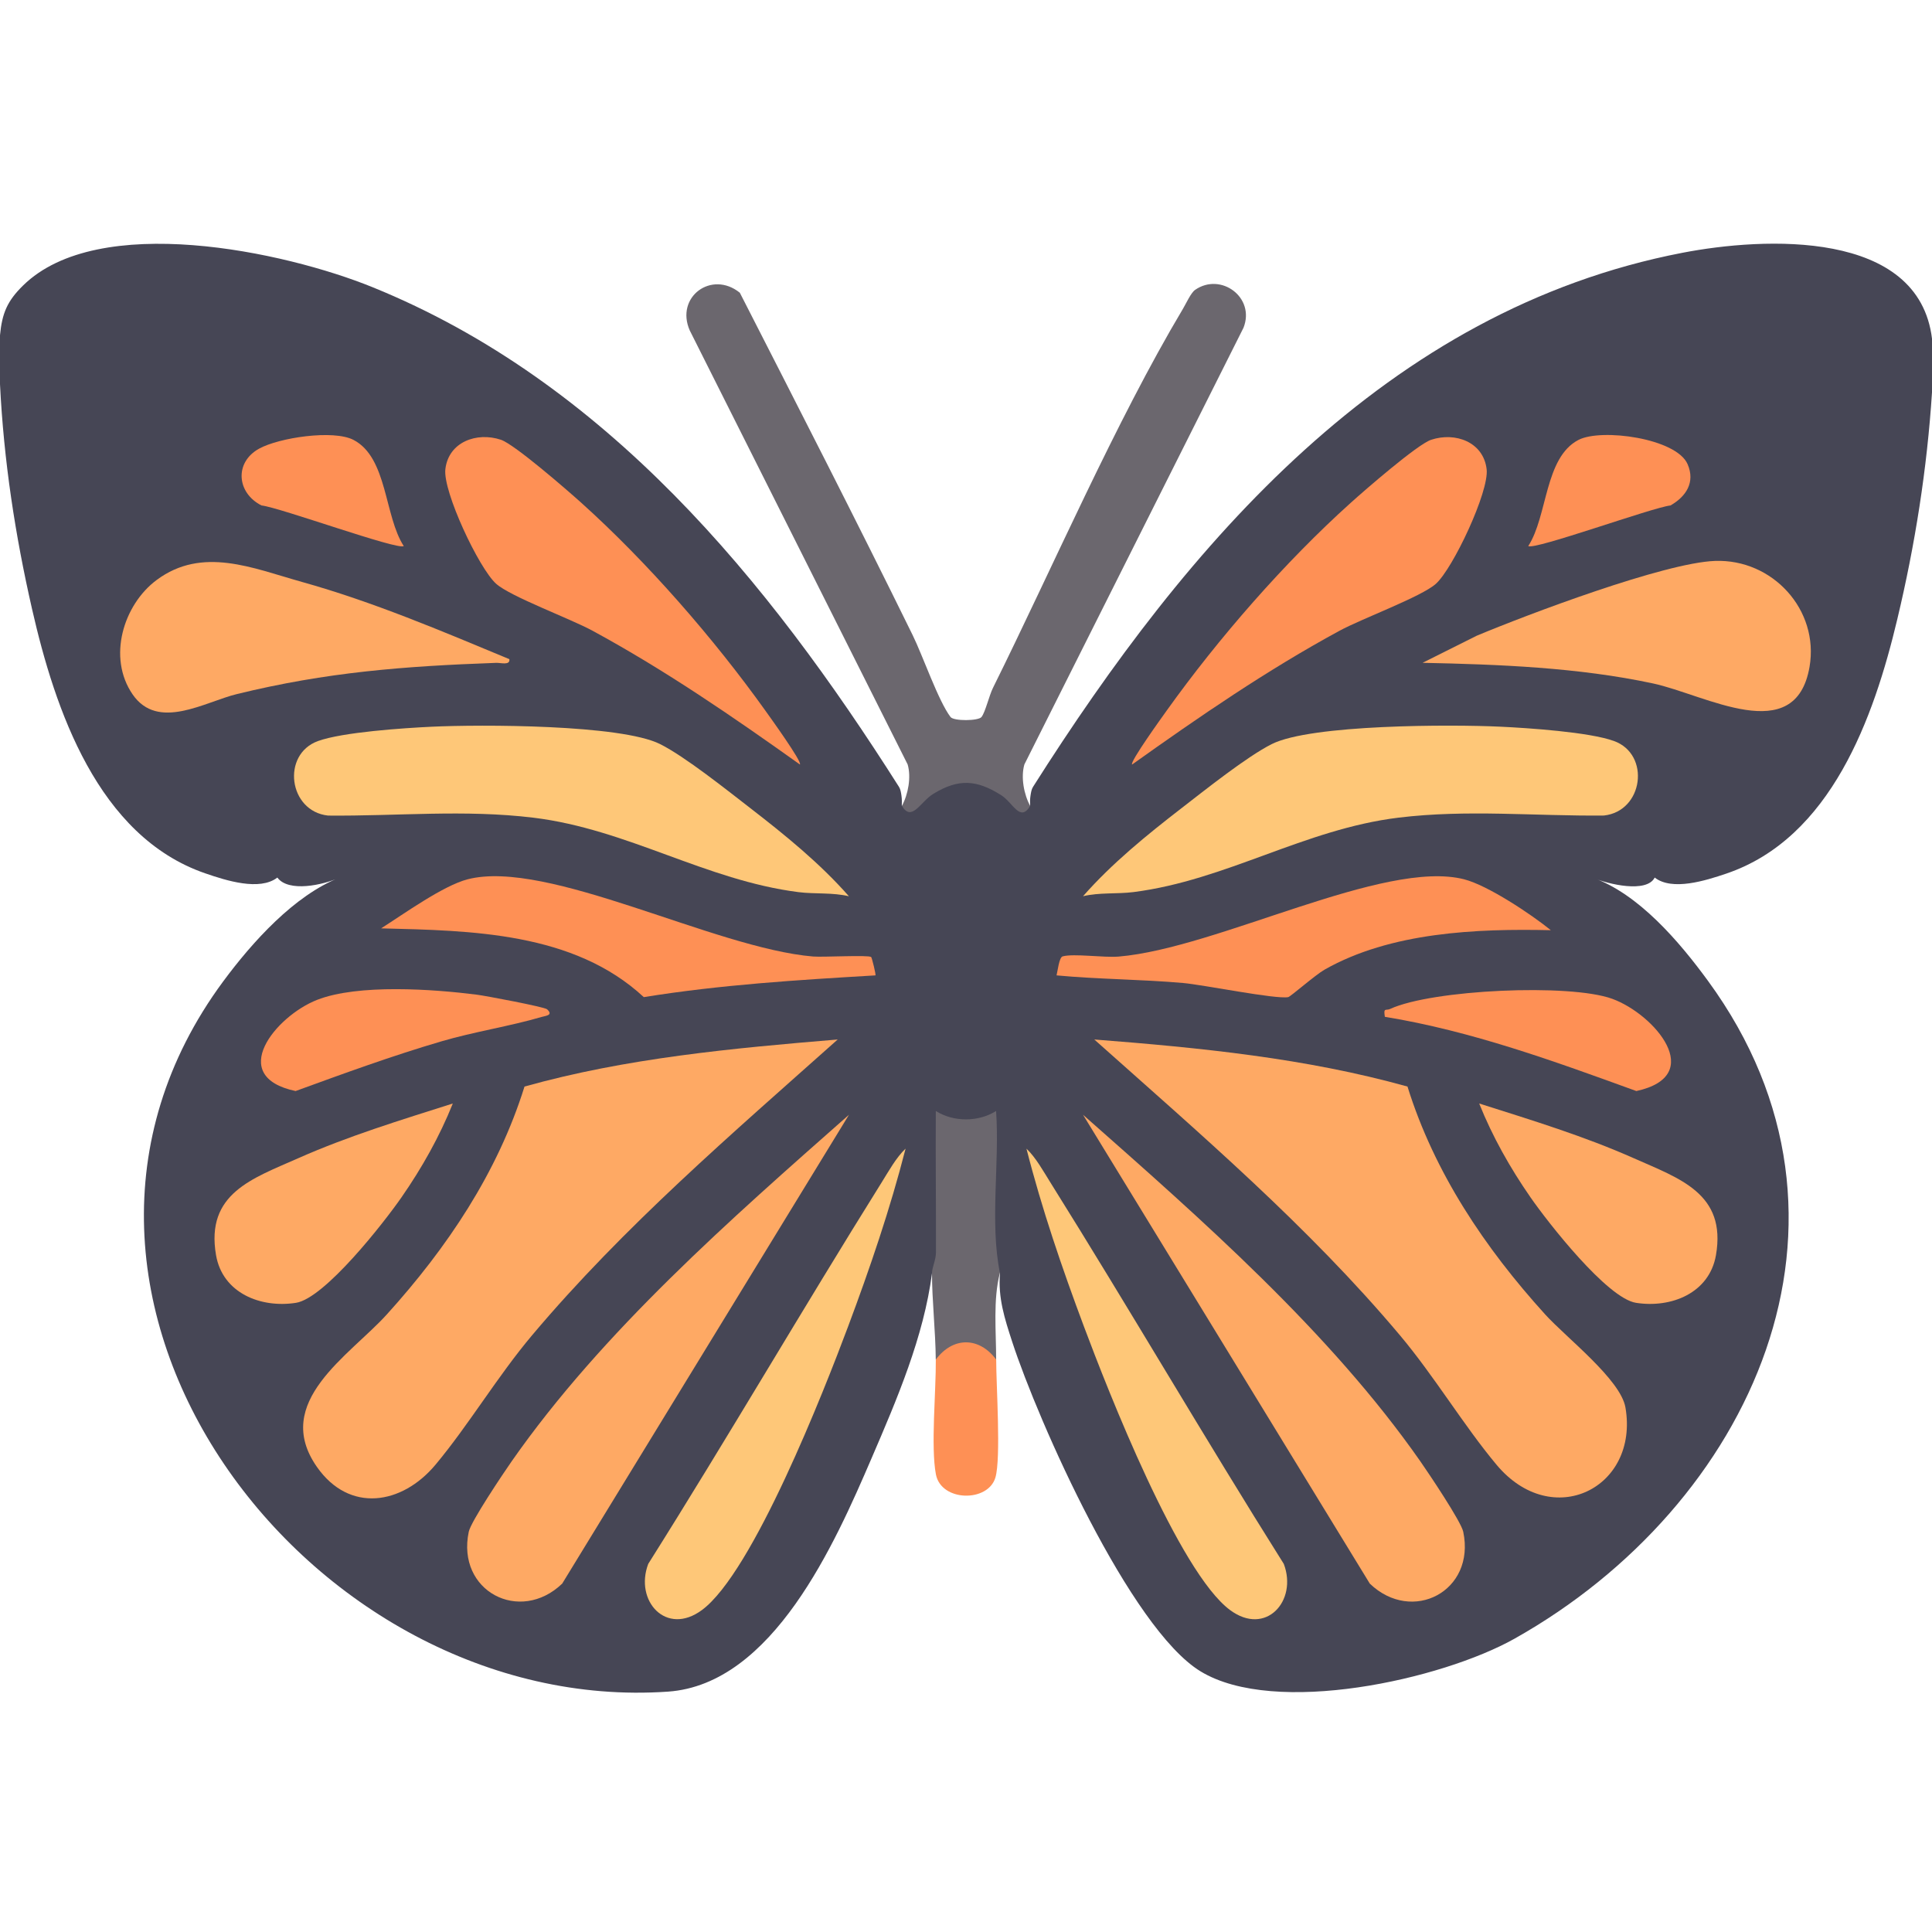
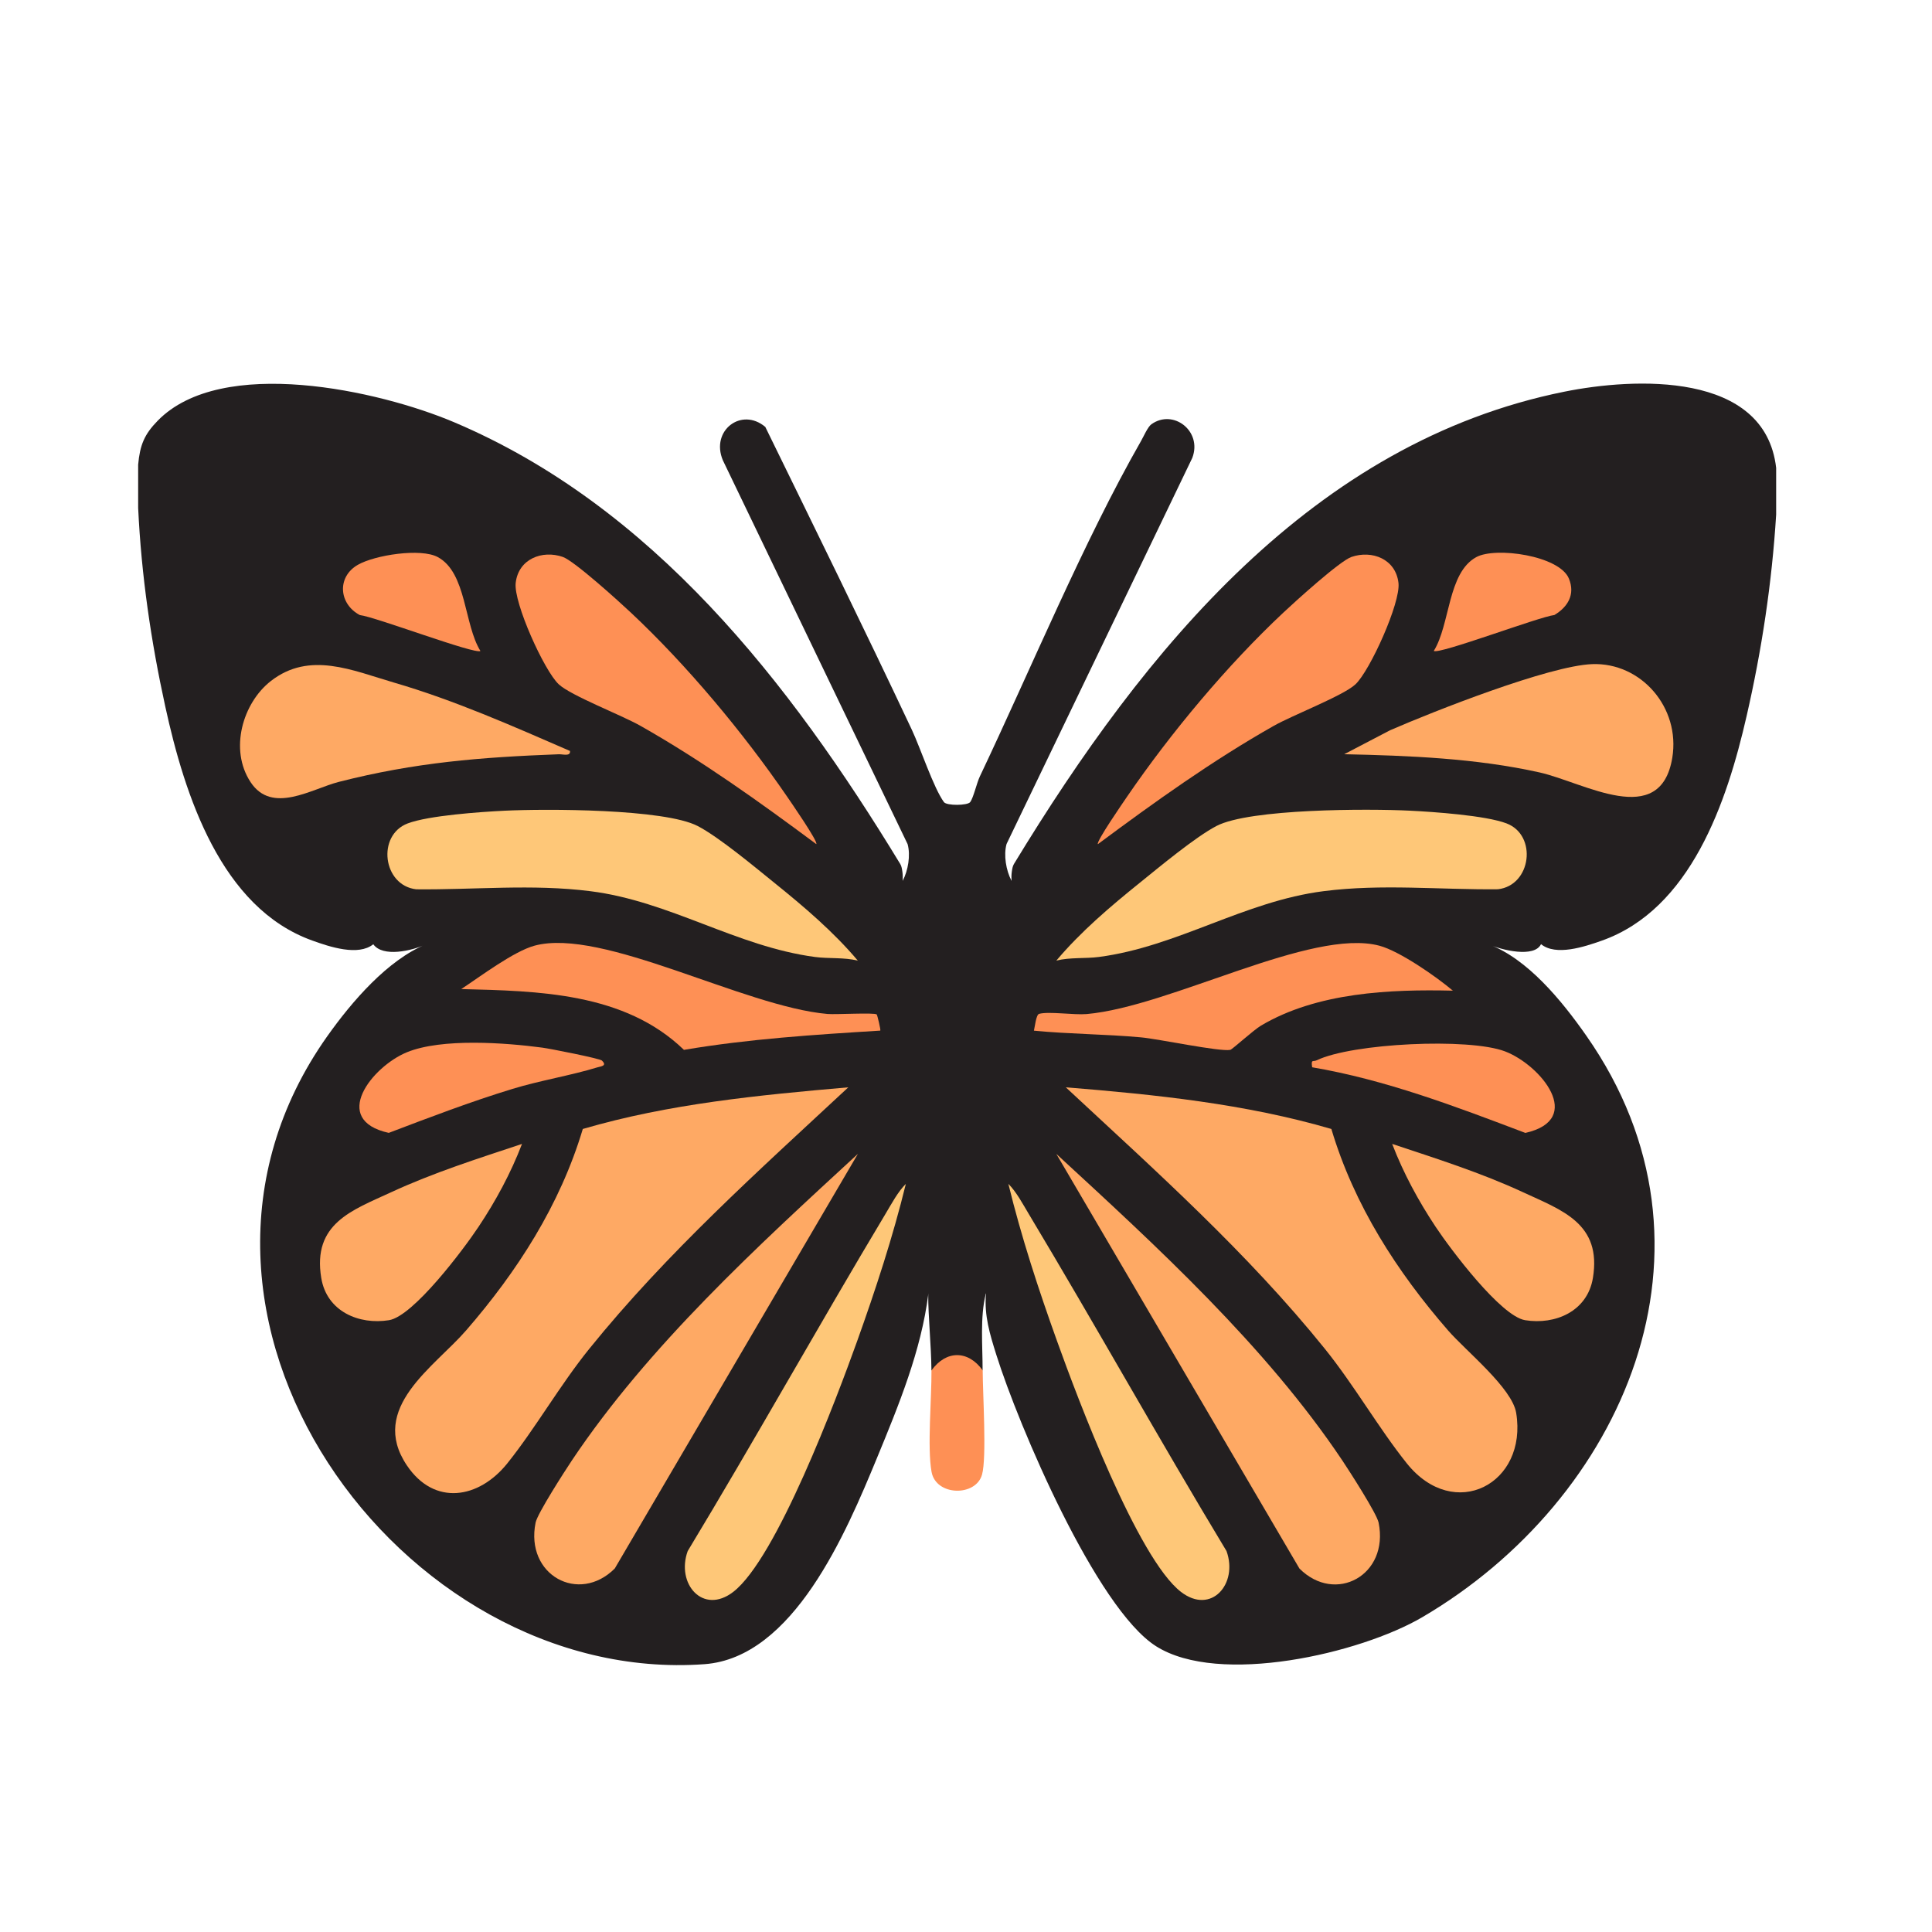
<svg xmlns="http://www.w3.org/2000/svg" id="Layer_1" version="1.1" viewBox="0 0 409.6 409.6">
  <defs>
    <style>
      .st0 {
        fill: #fe9055;
      }

      .st1 {
        fill: #fea964;
      }

      .st2 {
-         fill: #464655;
+         fill: #231f20;
      }

      .st3 {
        fill: #fec778;
      }
- 
-       .st4 {
-         fill: #6b676e;
-       }
    </style>
  </defs>
-   <path class="st2" d="M191.2,170.87l1.8-.35c6.87-8.02,16.9-8.07,23.66.07l1.74.28c-.03-.73-.04-1.45.07-2.16s.21-1.37.54-1.89c32.75-51.67,74.94-101.1,137.64-113.22,17.38-3.36,50.18-5,52.96,18.27v11.18c-1.05,16.34-3.61,32.51-7.37,48.24-4.96,20.82-14.02,46.38-36.25,53.92-4.4,1.49-11.47,3.73-15.18.84-1.68,3.33-9.81,1.46-13.2,0,9.78,3.44,18.41,13.56,24.54,21.96,37.15,50.85,9.16,111.19-41.05,139.4-15.49,8.7-50.78,16.53-66.56,6.94-14.92-9.07-34.39-52.88-39.95-69.89-1.6-4.91-3.03-9.31-2.58-14.57-1.93-1.32-2.74-3.5-2.44-6.53l.1-25.29c-3.14,1.14-6.57,1.14-9.73,0l.07,27.98c-.03,1.74-.49,3.62-2.41,3.83-1.75,13.54-7.45,26.81-12.86,39.37-7.7,17.88-20.87,47.84-43.12,49.39-75.96,5.28-143.6-83.8-94.34-150.52,6.18-8.37,15.11-18.3,24.72-22.07-3.54,1.6-10.83,3.19-13.2,0-3.76,2.9-10.87.63-15.3-.9-22.77-7.85-31.85-34.73-36.72-56.09-3.56-15.62-5.98-31.37-6.78-47.61v-10.38c.45-4.7,1.55-7.26,4.88-10.53,15.96-15.69,55.38-7.26,74.11.35,49.47,20.1,83.76,62.03,111.6,105.93.33.52.43,1.19.53,1.89s.1,1.43.07,2.16Z" />
-   <path class="st1" d="M177.6,220.38c-22.45,20.02-45.34,39.62-64.78,62.69-7.35,8.72-13.47,19.06-20.49,27.46-7.1,8.5-18.26,10.31-25.14.47-9.62-13.75,6.92-23.6,14.82-32.33,12.76-14.1,23.48-30.02,29.19-48.31,21.61-6.06,44.09-8.12,66.4-9.98Z" />
-   <path class="st1" d="M232,220.38c22.33,1.74,44.78,3.94,66.4,9.98,5.69,18.28,16.43,34.24,29.19,48.31,4.46,4.92,16,13.79,17.02,19.74,2.92,17.05-15.5,26.29-27.34,12.12-7.01-8.39-13.15-18.73-20.49-27.46-19.42-23.09-42.33-42.66-64.78-62.69Z" />
-   <path class="st4" d="M191.2,170.87c1.35-2.45,2.01-6.12,1.23-8.8l-46.2-92.02c-3.11-7.1,4.64-12.81,10.62-7.99,12.32,24.13,24.7,48.27,36.64,72.59,2.15,4.37,5.45,13.97,8.03,17.36.68.9,5.91.85,6.57,0,.82-1.07,1.62-4.55,2.43-6.18,12.65-25.51,25.96-56.35,40.28-80.37.66-1.1,1.67-3.38,2.58-4.01,5.45-3.78,12.8,1.61,10.25,8.04l-46.45,92.57c-.78,2.69-.12,6.35,1.23,8.8-2.15,3.55-3.62-.67-6.13-2.26-5.23-3.32-9.09-3.56-14.42-.29-2.75,1.69-4.54,6.03-6.65,2.55Z" />
-   <path class="st3" d="M180,190.02c-3.5-.84-7.22-.44-10.71-.88-19.71-2.51-36.25-13.35-56.19-15.78-14.63-1.78-28.92-.31-43.55-.45-8.39-.91-9.93-12.97-2.14-15.8,5.24-1.9,18.19-2.76,24.15-3.04,10.32-.49,40.05-.49,48.38,3.68,5.28,2.64,14.19,9.76,19.17,13.61,7.35,5.68,14.76,11.7,20.88,18.67Z" />
-   <path class="st3" d="M229.6,190.02c6.13-6.98,13.53-12.99,20.88-18.67,4.97-3.84,13.88-10.96,19.17-13.61,8.33-4.17,38.06-4.17,48.38-3.68,5.96.28,18.91,1.14,24.15,3.04,7.79,2.82,6.25,14.89-2.14,15.8-14.63.15-28.92-1.33-43.55.45-19.94,2.43-36.49,13.27-56.19,15.78-3.49.44-7.2.04-10.71.88Z" />
-   <path class="st1" d="M179.99,236.34l-60.8,99.4c-8.98,8.62-22.46,1.61-19.81-10.99.46-2.19,7.31-12.37,9.07-14.9,19.22-27.53,46.5-51.41,71.54-73.51Z" />
-   <path class="st1" d="M229.61,236.34c25.01,22.09,52.34,46.01,71.54,73.51,1.76,2.53,8.61,12.71,9.07,14.9,2.65,12.61-10.83,19.62-19.81,10.99l-60.8-99.4Z" />
-   <path class="st1" d="M107.99,139.74c.19,1.39-1.82.75-2.79.79-19.58.71-35.9,1.95-54.98,6.62-6.84,1.67-16.73,7.88-22.11.06s-1.95-19,5.09-24.24c9.69-7.21,20.37-2.52,30.8.4,15.1,4.22,29.56,10.38,44,16.38Z" />
-   <path class="st1" d="M301.6,140.52l11.45-5.73c10.88-4.55,39.8-15.48,50.54-15.87,12.22-.45,22.12,10.38,20.05,22.45-2.97,17.26-22.05,5.91-33.21,3.52-15.85-3.39-32.65-4.03-48.82-4.37Z" />
-   <path class="st0" d="M169.59,162.08c-14.21-10.13-28.61-20.02-43.97-28.36-4.77-2.59-17.38-7.23-20.43-9.95-3.66-3.27-11.32-19.58-10.77-24.29.67-5.78,6.64-7.96,11.77-6.25,2.9.97,14.08,10.7,17.02,13.34,14.02,12.61,28.08,28.74,39.04,44.07.9,1.26,7.85,10.89,7.34,11.43Z" />
-   <path class="st0" d="M240.01,162.08c-.51-.54,6.44-10.17,7.34-11.43,10.96-15.33,25.02-31.46,39.04-44.07,2.94-2.65,14.12-12.38,17.02-13.34,5.13-1.71,11.1.47,11.77,6.25.55,4.7-7.11,21.01-10.77,24.29-3.05,2.73-15.66,7.36-20.43,9.95-15.37,8.34-29.77,18.24-43.97,28.36Z" />
-   <path class="st3" d="M191.99,243.52c-3.26,12.76-7.57,25.38-12.19,37.72-5.12,13.67-20.15,52.08-30.98,60.1-7.58,5.61-14.35-1.94-11.39-9.78,16.83-26.71,32.71-54.03,49.44-80.8,1.49-2.38,3.12-5.36,5.13-7.25Z" />
-   <path class="st3" d="M217.61,243.52c2.01,1.89,3.64,4.88,5.13,7.25,16.74,26.76,32.62,54.08,49.44,80.8,2.96,7.84-3.82,15.39-11.39,9.78-10.83-8.02-25.86-46.43-30.98-60.1-4.62-12.34-8.94-24.96-12.19-37.72Z" />
-   <path class="st1" d="M96,233.95c-2.81,7.02-6.56,13.67-10.87,19.88-3.74,5.39-16.28,21.42-22.38,22.38-7.49,1.17-15.57-2.07-16.95-10.12-2.25-13.06,7.71-16.23,17.43-20.54,10.57-4.69,21.76-8.1,32.77-11.6Z" />
-   <path class="st1" d="M313.6,233.95c11.01,3.5,22.2,6.9,32.77,11.6,9.73,4.32,19.68,7.49,17.43,20.54-1.39,8.05-9.46,11.29-16.95,10.12-6.1-.96-18.64-16.98-22.38-22.38-4.31-6.21-8.06-12.86-10.87-19.88Z" />
-   <path class="st0" d="M184.7,202.91c.15.13,1.05,3.75.9,3.88-16.43.97-32.86,1.98-49.11,4.61-14.85-13.78-36.57-14.11-55.69-14.58,4.74-3,13.14-9.07,18.37-10.41,16.99-4.35,52.27,14.63,73.23,16.38,2.09.17,11.74-.37,12.29.11Z" />
-   <path class="st0" d="M328.8,197.21c-15.74-.36-34,.41-48.01,8.38-1.9,1.08-7.2,5.72-7.68,5.81-2.6.5-17.99-2.62-22.32-3-8.89-.78-17.91-.78-26.79-1.61.22-.87.54-3.83,1.29-4.03,2.37-.65,8.7.31,11.89.04,20.95-1.76,56.26-20.73,73.23-16.38,5.01,1.28,14.21,7.4,18.38,10.79Z" />
-   <path class="st0" d="M116,213.99c1.37,1.27-.3,1.36-1.17,1.61-6.73,1.98-14.3,3.13-21.23,5.17-10.47,3.07-20.69,6.81-30.93,10.54-14.71-3.11-4.21-15.89,4.53-19.32s24.7-2.28,33.89-1.11c1.89.24,14.34,2.59,14.9,3.1Z" />
-   <path class="st0" d="M293.6,215.57c-.33-2.06.21-1.24,1.13-1.67,8.86-4.09,38.06-5.44,47.09-2.14,8.92,3.26,20.11,16.29,5.1,19.55-17.39-6.32-34.96-12.74-53.33-15.74Z" />
-   <path class="st4" d="M197.6,269.87c0-1.19.83-2.74.83-4.35.03-9.99-.09-20-.03-29.98,3.76,2.37,9.02,2.37,12.78,0,.77,11.05-1.36,23.59.81,34.33-1.48,5.66-.79,12.43-.8,18.36l-1.89.21c-2.6-3-6.42-3-9.02,0l-1.89-.21c-.05-6.03-.81-12.69-.8-18.36Z" />
-   <path class="st0" d="M85.6,115.77c-1.27.92-26.33-8.2-30.16-8.61-5.25-2.65-5.79-9.11-.53-12.03,4.23-2.35,15.79-4.09,20.05-1.86,7.21,3.77,6.5,16.13,10.64,22.5Z" />
-   <path class="st0" d="M324,115.77c4.14-6.37,3.43-18.74,10.64-22.5,4.83-2.52,20.77-.37,23.15,5.15,1.65,3.84-.31,6.83-3.63,8.74-3.83.42-28.89,9.53-30.16,8.61Z" />
-   <path class="st0" d="M198.4,288.24c3.64-4.87,9.16-4.87,12.8,0,0,5.5,1.04,20.87-.16,24.99-1.56,5.33-11.51,5.17-12.62-.65s.04-17.77-.02-24.34Z" />
+   <path class="st2" d="M191.38,186.74l1.53-.31c5.82-7.09,14.33-7.14,20.06.06l1.48.25c-.03-.65-.03-1.28.06-1.91s.18-1.21.46-1.67c27.76-45.69,63.53-89.41,116.69-100.12,14.73-2.97,42.54-4.42,44.9,16.16v9.89c-.89,14.45-3.06,28.75-6.25,42.66-4.2,18.41-11.89,41.02-30.73,47.68-3.73,1.32-9.72,3.3-12.87.74-1.42,2.94-8.32,1.29-11.19,0,8.29,3.04,15.61,11.99,20.8,19.42,31.49,44.97,7.77,98.33-34.8,123.28-13.13,7.69-43.05,14.62-56.43,6.14-12.65-8.02-29.15-46.76-33.87-61.81-1.36-4.34-2.57-8.23-2.19-12.88-1.64-1.17-2.32-3.1-2.07-5.77l.08-22.36c-2.66,1.01-5.57,1.01-8.25,0l.06,24.74c-.03,1.54-.42,3.2-2.04,3.39-1.48,11.97-6.32,23.71-10.9,34.82-6.53,15.81-17.69,42.31-36.56,43.68-64.4,4.67-121.74-74.11-79.98-133.11,5.24-7.4,12.81-16.18,20.96-19.52-3,1.41-9.18,2.82-11.19,0-3.19,2.56-9.22.56-12.97-.8-19.3-6.94-27-30.71-31.13-49.6-3.02-13.81-5.07-27.74-5.75-42.1v-9.18c.38-4.16,1.31-6.42,4.14-9.31,13.53-13.88,46.95-6.42,62.83.31,41.94,17.77,71.01,54.85,94.61,93.68.28.46.36,1.05.45,1.67s.08,1.26.06,1.91h0Z" />
+   <path class="st1" d="M179.85,230.52c-19.03,17.7-38.44,35.04-54.92,55.44-6.23,7.71-11.42,16.86-17.37,24.28-6.02,7.52-15.48,9.12-21.31.42-8.16-12.16,5.87-20.87,12.56-28.59,10.82-12.47,19.91-26.55,24.75-42.72,18.32-5.36,37.38-7.18,56.29-8.83h0Z" />
+   <path class="st1" d="M225.97,230.52c18.93,1.54,37.96,3.48,56.29,8.83,4.82,16.17,13.93,30.28,24.75,42.72,3.78,4.35,13.56,12.19,14.43,17.46,2.48,15.08-13.14,23.25-23.18,10.72-5.94-7.42-11.15-16.56-17.37-24.28-16.46-20.42-35.89-37.73-54.92-55.44Z" />
+   <path class="st2" d="M191.38,186.74c1.14-2.17,1.7-5.41,1.04-7.78l-39.17-81.38c-2.64-6.28,3.93-11.33,9-7.07,10.44,21.34,20.94,42.69,31.06,64.19,1.82,3.86,4.62,12.35,6.81,15.35.58.8,5.01.75,5.57,0,.7-.95,1.37-4.02,2.06-5.47,10.72-22.56,22.01-49.83,34.15-71.07.56-.97,1.42-2.99,2.19-3.55,4.62-3.34,10.85,1.42,8.69,7.11l-39.38,81.86c-.66,2.38-.1,5.62,1.04,7.78-1.82,3.14-3.07-.59-5.2-2-4.43-2.94-7.71-3.15-12.22-.26-2.33,1.49-3.85,5.33-5.64,2.26h0Z" />
+   <path class="st3" d="M181.89,203.67c-2.97-.74-6.12-.39-9.08-.78-16.71-2.22-30.73-11.81-47.64-13.95-12.4-1.57-24.52-.27-36.92-.4-7.11-.8-8.42-11.47-1.81-13.97,4.44-1.68,15.42-2.44,20.47-2.69,8.75-.43,33.95-.43,41.02,3.25,4.48,2.33,12.03,8.63,16.25,12.04,6.23,5.02,12.51,10.35,17.7,16.51h0Z" />
+   <path class="st3" d="M223.94,203.67c5.2-6.17,11.47-11.49,17.7-16.51,4.21-3.4,11.77-9.69,16.25-12.04,7.06-3.69,32.27-3.69,41.02-3.25,5.05.25,16.03,1.01,20.47,2.69,6.6,2.49,5.3,13.17-1.81,13.97-12.4.13-24.52-1.18-36.92.4-16.9,2.15-30.94,11.74-47.64,13.95-2.96.39-6.1.04-9.08.78h0Z" />
+   <path class="st1" d="M181.88,244.63l-51.54,87.9c-7.61,7.62-19.04,1.42-16.79-9.72.39-1.94,6.2-10.94,7.69-13.18,16.29-24.35,39.42-45.46,60.65-65.01Z" />
+   <path class="st1" d="M223.94,244.63c21.2,19.53,44.37,40.69,60.65,65.01,1.49,2.24,7.3,11.24,7.69,13.18,2.25,11.15-9.18,17.35-16.79,9.72l-51.54-87.9Z" />
+   <path class="st1" d="M120.84,159.21c.16,1.23-1.54.66-2.37.7-16.6.63-30.43,1.72-46.61,5.85-5.8,1.48-14.18,6.97-18.74.05s-1.65-16.8,4.32-21.44c8.21-6.38,17.27-2.23,26.11.35,12.8,3.73,25.06,9.18,37.3,14.49h0Z" />
+   <path class="st1" d="M284.98,159.9l9.71-5.07c9.22-4.02,33.74-13.69,42.85-14.03,10.36-.4,18.75,9.18,17,19.85-2.52,15.26-18.69,5.23-28.15,3.11-13.44-3-27.68-3.56-41.39-3.86h0Z" />
+   <path class="st0" d="M173.06,178.96c-12.05-8.96-24.25-17.7-37.28-25.08-4.04-2.29-14.73-6.39-17.32-8.8-3.1-2.89-9.6-17.32-9.13-21.48.57-5.11,5.63-7.04,9.98-5.53,2.46.86,11.94,9.46,14.43,11.8,11.89,11.15,23.81,25.42,33.1,38.97.76,1.11,6.66,9.63,6.22,10.11h0Z" />
+   <path class="st0" d="M232.76,178.96c-.43-.48,5.46-8.99,6.22-10.11,9.29-13.56,21.21-27.82,33.1-38.97,2.49-2.34,11.97-10.95,14.43-11.8,4.35-1.51,9.41.42,9.98,5.53.47,4.16-6.03,18.58-9.13,21.48-2.59,2.41-13.28,6.51-17.32,8.8-13.03,7.38-25.24,16.13-37.28,25.08h0Z" />
+   <path class="st3" d="M192.05,250.98c-2.76,11.28-6.42,22.44-10.33,33.36-4.34,12.09-17.08,46.06-26.26,53.15-6.43,4.96-12.17-1.72-9.66-8.65,14.27-23.62,27.73-47.78,41.91-71.45,1.26-2.1,2.65-4.74,4.35-6.41h0Z" />
+   <path class="st3" d="M213.77,250.98c1.7,1.67,3.09,4.32,4.35,6.41,14.19,23.66,27.65,47.82,41.91,71.45,2.51,6.93-3.24,13.61-9.66,8.65-9.18-7.09-21.92-41.06-26.26-53.15-3.92-10.91-7.58-22.07-10.33-33.36h0Z" />
+   <path class="st1" d="M110.67,242.52c-2.38,6.21-5.56,12.09-9.22,17.58-3.17,4.77-13.8,18.94-18.97,19.79-6.35,1.03-13.2-1.83-14.37-8.95-1.91-11.55,6.54-14.35,14.78-18.16,8.96-4.15,18.45-7.16,27.78-10.26h0Z" />
+   <path class="st1" d="M295.15,242.52c9.33,3.1,18.82,6.1,27.78,10.26,8.25,3.82,16.68,6.62,14.78,18.16-1.18,7.12-8.02,9.98-14.37,8.95-5.17-.85-15.8-15.02-18.97-19.79-3.65-5.49-6.83-11.37-9.22-17.58h0Z" />
+   <path class="st0" d="M185.87,215.07c.13.11.89,3.32.76,3.43-13.93.86-27.86,1.75-41.63,4.08-12.59-12.19-31-12.48-47.21-12.89,4.02-2.65,11.14-8.02,15.57-9.21,14.4-3.85,44.31,12.94,62.08,14.49,1.77.15,9.95-.33,10.42.1h0Z" />
+   <path class="st0" d="M308.04,210.03c-13.34-.32-28.82.36-40.7,7.41-1.61.96-6.1,5.06-6.51,5.14-2.2.44-15.25-2.32-18.92-2.65-7.54-.69-15.18-.69-22.71-1.42.19-.77.46-3.39,1.09-3.56,2.01-.57,7.38.27,10.08.04,17.76-1.56,47.7-18.33,62.08-14.49,4.25,1.13,12.05,6.54,15.58,9.54h0Z" />
+   <path class="st0" d="M127.63,224.87c1.16,1.12-.25,1.2-.99,1.42-5.71,1.75-12.12,2.77-18,4.57-8.88,2.71-17.54,6.02-26.22,9.32-12.47-2.75-3.57-14.05,3.84-17.09s20.94-2.02,28.73-.98c1.6.21,12.16,2.29,12.63,2.74h0Z" />
+   <path class="st0" d="M278.19,226.27c-.28-1.82.18-1.1.96-1.48,7.51-3.62,32.27-4.81,39.92-1.89,7.56,2.88,17.05,14.41,4.32,17.29-14.74-5.59-29.64-11.27-45.21-13.92h0Z" />
+   <path class="st2" d="M196.81,274.28c0-1.05.7-2.42.7-3.85.03-8.83-.08-17.69-.03-26.51,3.19,2.1,7.65,2.1,10.83,0,.65,9.77-1.15,20.86.69,30.36-1.25,5.01-.67,10.99-.68,16.24l-1.6.19c-2.2-2.65-5.44-2.65-7.65,0l-1.6-.19c-.04-5.33-.69-11.22-.68-16.24h0Z" />
+   <path class="st0" d="M101.86,138.01c-1.08.81-22.32-7.25-25.57-7.61-4.45-2.34-4.91-8.06-.45-10.64,3.59-2.08,13.39-3.62,17-1.64,6.11,3.33,5.51,14.26,9.02,19.9Z" />
+   <path class="st0" d="M303.97,138.01c3.51-5.63,2.91-16.57,9.02-19.9,4.09-2.23,17.61-.33,19.63,4.55,1.4,3.4-.26,6.04-3.08,7.73-3.25.37-24.49,8.43-25.57,7.61Z" />
+   <path class="st0" d="M197.49,290.53c3.09-4.31,7.77-4.31,10.85,0,0,4.86.88,18.46-.14,22.1-1.32,4.71-9.76,4.57-10.7-.57s.03-15.71-.02-21.52Z" />
</svg>
